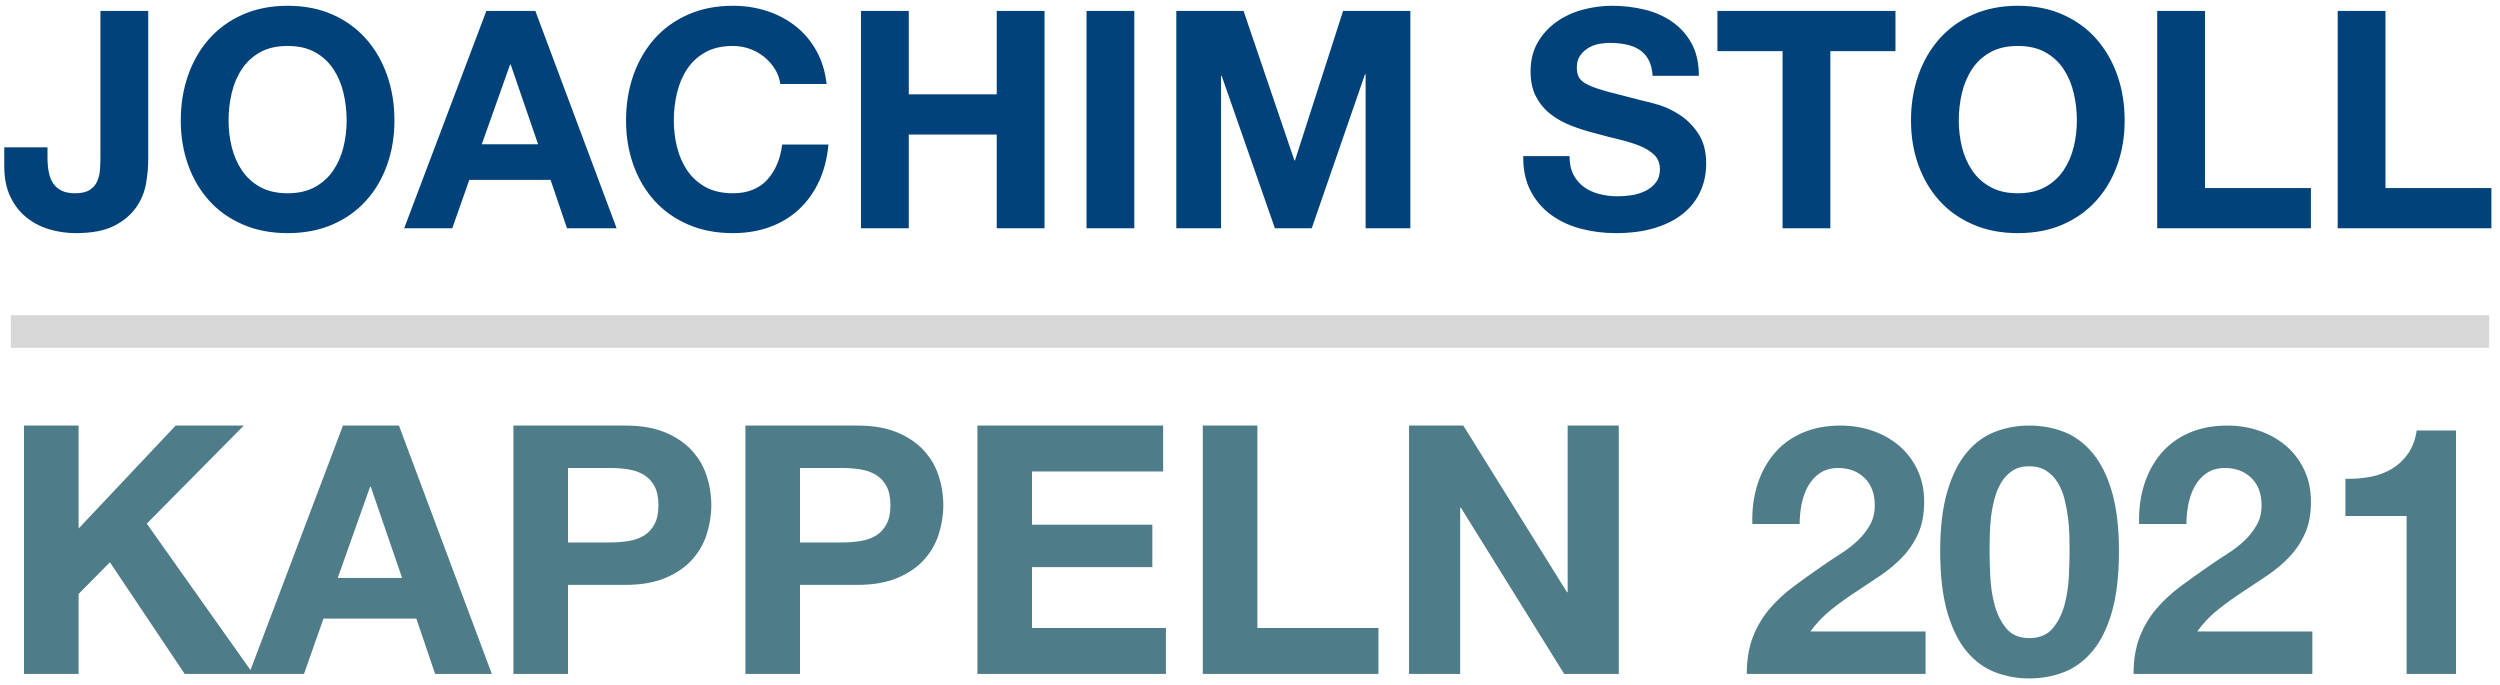
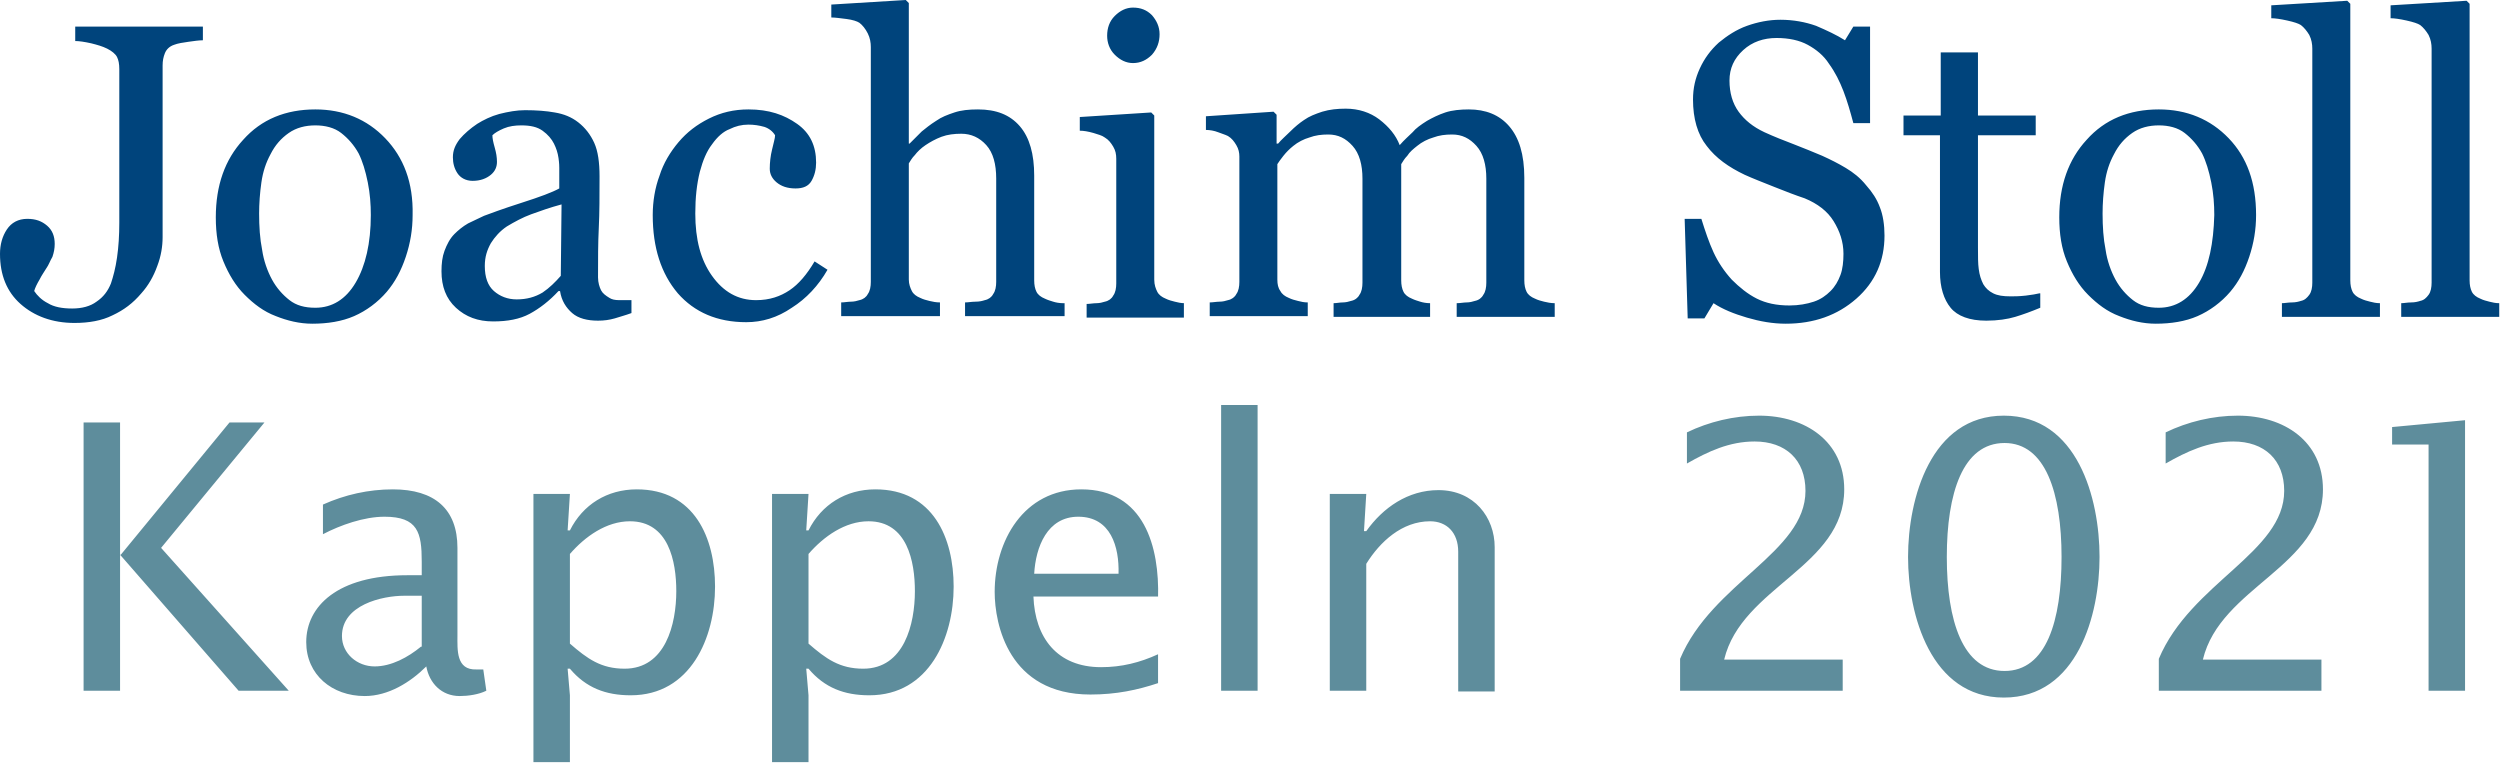
- <svg xmlns="http://www.w3.org/2000/svg" width="230px" height="63px" viewBox="0 0 230 63" version="1.1">
+ <svg xmlns="http://www.w3.org/2000/svg" width="329px" height="101px" viewBox="0 0 329 101" version="1.1">
  <g id="Page-1" stroke="none" stroke-width="1" fill="none" fill-rule="evenodd">
-     <g id="Group-Copy-4" transform="translate(0.392, 0.532)">
-       <path d="M6.84,61.468 L6.84,54.108 L9.72,51.196 L16.6,61.468 L22.904,61.468 L13.112,47.644 L22.04,38.62 L15.768,38.62 L6.84,48.092 L6.84,38.62 L1.816,38.62 L1.816,61.468 L6.84,61.468 Z M27.576,61.468 L29.368,56.38 L37.912,56.38 L39.64,61.468 L44.856,61.468 L36.312,38.62 L31.16,38.62 L22.52,61.468 L27.576,61.468 Z M36.6,52.636 L30.68,52.636 L33.656,44.252 L33.72,44.252 L36.6,52.636 Z M51.864,61.468 L51.864,53.276 L57.144,53.276 C58.573,53.276 59.789,53.068 60.792,52.652 C61.795,52.236 62.611,51.687 63.24,51.004 C63.869,50.321 64.328,49.537 64.616,48.652 C64.904,47.767 65.048,46.865 65.048,45.948 C65.048,45.009 64.904,44.103 64.616,43.228 C64.328,42.353 63.869,41.575 63.24,40.892 C62.611,40.209 61.795,39.66 60.792,39.244 C59.789,38.828 58.573,38.62 57.144,38.62 L46.84,38.62 L46.84,61.468 L51.864,61.468 Z M55.768,49.372 L51.864,49.372 L51.864,42.524 L55.768,42.524 C56.344,42.524 56.899,42.567 57.432,42.652 C57.965,42.737 58.435,42.903 58.84,43.148 C59.245,43.393 59.571,43.74 59.816,44.188 C60.061,44.636 60.184,45.223 60.184,45.948 C60.184,46.673 60.061,47.26 59.816,47.708 C59.571,48.156 59.245,48.503 58.84,48.748 C58.435,48.993 57.965,49.159 57.432,49.244 C56.899,49.329 56.344,49.372 55.768,49.372 Z M73.208,61.468 L73.208,53.276 L78.488,53.276 C79.917,53.276 81.133,53.068 82.136,52.652 C83.139,52.236 83.955,51.687 84.584,51.004 C85.213,50.321 85.672,49.537 85.96,48.652 C86.248,47.767 86.392,46.865 86.392,45.948 C86.392,45.009 86.248,44.103 85.96,43.228 C85.672,42.353 85.213,41.575 84.584,40.892 C83.955,40.209 83.139,39.66 82.136,39.244 C81.133,38.828 79.917,38.62 78.488,38.62 L68.184,38.62 L68.184,61.468 L73.208,61.468 Z M77.112,49.372 L73.208,49.372 L73.208,42.524 L77.112,42.524 C77.688,42.524 78.243,42.567 78.776,42.652 C79.309,42.737 79.779,42.903 80.184,43.148 C80.589,43.393 80.915,43.74 81.16,44.188 C81.405,44.636 81.528,45.223 81.528,45.948 C81.528,46.673 81.405,47.26 81.16,47.708 C80.915,48.156 80.589,48.503 80.184,48.748 C79.779,48.993 79.309,49.159 78.776,49.244 C78.243,49.329 77.688,49.372 77.112,49.372 Z M106.872,61.468 L106.872,57.244 L94.552,57.244 L94.552,51.644 L105.624,51.644 L105.624,47.74 L94.552,47.74 L94.552,42.844 L106.616,42.844 L106.616,38.62 L89.528,38.62 L89.528,61.468 L106.872,61.468 Z M126.424,61.468 L126.424,57.244 L115.288,57.244 L115.288,38.62 L110.264,38.62 L110.264,61.468 L126.424,61.468 Z M133.944,61.468 L133.944,46.172 L134.008,46.172 L143.512,61.468 L148.536,61.468 L148.536,38.62 L143.832,38.62 L143.832,53.948 L143.768,53.948 L134.232,38.62 L129.24,38.62 L129.24,61.468 L133.944,61.468 Z M176.76,61.468 L176.76,57.564 L166.168,57.564 C166.723,56.796 167.363,56.124 168.088,55.548 C168.813,54.972 169.56,54.433 170.328,53.932 C171.096,53.431 171.859,52.924 172.616,52.412 C173.373,51.9 174.051,51.329 174.648,50.7 C175.245,50.071 175.725,49.351 176.088,48.54 C176.451,47.729 176.632,46.759 176.632,45.628 C176.632,44.54 176.424,43.559 176.008,42.684 C175.592,41.809 175.032,41.073 174.328,40.476 C173.624,39.879 172.808,39.42 171.88,39.1 C170.952,38.78 169.976,38.62 168.952,38.62 C167.608,38.62 166.419,38.849 165.384,39.308 C164.349,39.767 163.491,40.407 162.808,41.228 C162.125,42.049 161.613,43.009 161.272,44.108 C160.931,45.207 160.781,46.396 160.824,47.676 L165.176,47.676 C165.176,47.079 165.235,46.476 165.352,45.868 C165.469,45.26 165.667,44.705 165.944,44.204 C166.221,43.703 166.589,43.297 167.048,42.988 C167.507,42.679 168.067,42.524 168.728,42.524 C169.709,42.524 170.515,42.828 171.144,43.436 C171.773,44.044 172.088,44.892 172.088,45.98 C172.088,46.663 171.933,47.271 171.624,47.804 C171.315,48.337 170.931,48.817 170.472,49.244 C170.013,49.671 169.507,50.06 168.952,50.412 C168.397,50.764 167.875,51.111 167.384,51.452 C166.424,52.113 165.512,52.764 164.648,53.404 C163.784,54.044 163.032,54.743 162.392,55.5 C161.752,56.257 161.245,57.116 160.872,58.076 C160.499,59.036 160.312,60.167 160.312,61.468 L176.76,61.468 Z M186.296,61.884 C187.427,61.884 188.488,61.692 189.48,61.308 C190.472,60.924 191.347,60.284 192.104,59.388 C192.861,58.492 193.459,57.292 193.896,55.788 C194.333,54.284 194.552,52.412 194.552,50.172 C194.552,47.996 194.333,46.167 193.896,44.684 C193.459,43.201 192.861,42.012 192.104,41.116 C191.347,40.22 190.472,39.58 189.48,39.196 C188.488,38.812 187.427,38.62 186.296,38.62 C185.187,38.62 184.136,38.812 183.144,39.196 C182.152,39.58 181.283,40.22 180.536,41.116 C179.789,42.012 179.197,43.201 178.76,44.684 C178.323,46.167 178.104,47.996 178.104,50.172 C178.104,52.412 178.323,54.284 178.76,55.788 C179.197,57.292 179.789,58.492 180.536,59.388 C181.283,60.284 182.152,60.924 183.144,61.308 C184.136,61.692 185.187,61.884 186.296,61.884 Z M186.296,58.172 C185.379,58.172 184.675,57.873 184.184,57.276 C183.693,56.679 183.336,55.959 183.112,55.116 C182.888,54.273 182.755,53.399 182.712,52.492 C182.669,51.585 182.648,50.812 182.648,50.172 C182.648,49.788 182.653,49.324 182.664,48.78 C182.675,48.236 182.712,47.676 182.776,47.1 C182.84,46.524 182.947,45.953 183.096,45.388 C183.245,44.823 183.453,44.316 183.72,43.868 C183.987,43.42 184.328,43.057 184.744,42.78 C185.16,42.503 185.677,42.364 186.296,42.364 C186.915,42.364 187.437,42.503 187.864,42.78 C188.291,43.057 188.643,43.42 188.92,43.868 C189.197,44.316 189.405,44.823 189.544,45.388 C189.683,45.953 189.789,46.524 189.864,47.1 C189.939,47.676 189.981,48.236 189.992,48.78 C190.003,49.324 190.008,49.788 190.008,50.172 C190.008,50.812 189.987,51.585 189.944,52.492 C189.901,53.399 189.768,54.273 189.544,55.116 C189.32,55.959 188.957,56.679 188.456,57.276 C187.955,57.873 187.235,58.172 186.296,58.172 Z M212.344,61.468 L212.344,57.564 L201.752,57.564 C202.307,56.796 202.947,56.124 203.672,55.548 C204.397,54.972 205.144,54.433 205.912,53.932 C206.68,53.431 207.443,52.924 208.2,52.412 C208.957,51.9 209.635,51.329 210.232,50.7 C210.829,50.071 211.309,49.351 211.672,48.54 C212.035,47.729 212.216,46.759 212.216,45.628 C212.216,44.54 212.008,43.559 211.592,42.684 C211.176,41.809 210.616,41.073 209.912,40.476 C209.208,39.879 208.392,39.42 207.464,39.1 C206.536,38.78 205.56,38.62 204.536,38.62 C203.192,38.62 202.003,38.849 200.968,39.308 C199.933,39.767 199.075,40.407 198.392,41.228 C197.709,42.049 197.197,43.009 196.856,44.108 C196.515,45.207 196.365,46.396 196.408,47.676 L200.76,47.676 C200.76,47.079 200.819,46.476 200.936,45.868 C201.053,45.26 201.251,44.705 201.528,44.204 C201.805,43.703 202.173,43.297 202.632,42.988 C203.091,42.679 203.651,42.524 204.312,42.524 C205.293,42.524 206.099,42.828 206.728,43.436 C207.357,44.044 207.672,44.892 207.672,45.98 C207.672,46.663 207.517,47.271 207.208,47.804 C206.899,48.337 206.515,48.817 206.056,49.244 C205.597,49.671 205.091,50.06 204.536,50.412 C203.981,50.764 203.459,51.111 202.968,51.452 C202.008,52.113 201.096,52.764 200.232,53.404 C199.368,54.044 198.616,54.743 197.976,55.5 C197.336,56.257 196.829,57.116 196.456,58.076 C196.083,59.036 195.896,60.167 195.896,61.468 L212.344,61.468 Z M225.56,61.468 L225.56,39.068 L221.944,39.068 C221.816,39.921 221.549,40.636 221.144,41.212 C220.739,41.788 220.243,42.252 219.656,42.604 C219.069,42.956 218.408,43.201 217.672,43.34 C216.936,43.479 216.173,43.537 215.384,43.516 L215.384,46.94 L221.016,46.94 L221.016,61.468 L225.56,61.468 Z" id="KAPPELN2021" fill="#4E7D89" fill-rule="nonzero" />
-       <path d="M6.58,20.916 C8.073,20.916 9.259,20.687 10.136,20.23 C11.013,19.773 11.685,19.203 12.152,18.522 C12.619,17.841 12.917,17.108 13.048,16.324 C13.179,15.54 13.244,14.821 13.244,14.168 L13.244,0.476 L8.848,0.476 L8.848,13.972 C8.848,14.327 8.834,14.695 8.806,15.078 C8.778,15.461 8.694,15.815 8.554,16.142 C8.414,16.469 8.185,16.735 7.868,16.94 C7.551,17.145 7.103,17.248 6.524,17.248 C6.001,17.248 5.577,17.164 5.25,16.996 C4.923,16.828 4.667,16.599 4.48,16.31 C4.293,16.021 4.163,15.671 4.088,15.26 C4.013,14.849 3.976,14.401 3.976,13.916 L3.976,13.02 L0,13.02 L0,14.756 C0,15.857 0.187,16.795 0.56,17.57 C0.933,18.345 1.428,18.979 2.044,19.474 C2.66,19.969 3.36,20.333 4.144,20.566 C4.928,20.799 5.74,20.916 6.58,20.916 Z M26.068,20.916 C27.617,20.916 28.999,20.65 30.212,20.118 C31.425,19.586 32.452,18.853 33.292,17.92 C34.132,16.987 34.776,15.89 35.224,14.63 C35.672,13.37 35.896,12.012 35.896,10.556 C35.896,9.063 35.672,7.677 35.224,6.398 C34.776,5.119 34.132,4.004 33.292,3.052 C32.452,2.1 31.425,1.353 30.212,0.812 C28.999,0.271 27.617,0 26.068,0 C24.537,0 23.161,0.271 21.938,0.812 C20.715,1.353 19.684,2.1 18.844,3.052 C18.004,4.004 17.36,5.119 16.912,6.398 C16.464,7.677 16.24,9.063 16.24,10.556 C16.24,12.012 16.464,13.37 16.912,14.63 C17.36,15.89 18.004,16.987 18.844,17.92 C19.684,18.853 20.715,19.586 21.938,20.118 C23.161,20.65 24.537,20.916 26.068,20.916 Z M26.068,17.248 C25.079,17.248 24.239,17.057 23.548,16.674 C22.857,16.291 22.297,15.783 21.868,15.148 C21.439,14.513 21.126,13.799 20.93,13.006 C20.734,12.213 20.636,11.396 20.636,10.556 C20.636,9.679 20.734,8.829 20.93,8.008 C21.126,7.187 21.439,6.454 21.868,5.81 C22.297,5.166 22.857,4.653 23.548,4.27 C24.239,3.887 25.079,3.696 26.068,3.696 C27.057,3.696 27.897,3.887 28.588,4.27 C29.279,4.653 29.839,5.166 30.268,5.81 C30.697,6.454 31.01,7.187 31.206,8.008 C31.402,8.829 31.5,9.679 31.5,10.556 C31.5,11.396 31.402,12.213 31.206,13.006 C31.01,13.799 30.697,14.513 30.268,15.148 C29.839,15.783 29.279,16.291 28.588,16.674 C27.897,17.057 27.057,17.248 26.068,17.248 Z M41.216,20.468 L42.784,16.016 L50.26,16.016 L51.772,20.468 L56.336,20.468 L48.86,0.476 L44.352,0.476 L36.792,20.468 L41.216,20.468 Z M49.112,12.74 L43.932,12.74 L46.536,5.404 L46.592,5.404 L49.112,12.74 Z M67.032,20.916 C68.264,20.916 69.393,20.729 70.42,20.356 C71.447,19.983 72.343,19.441 73.108,18.732 C73.873,18.023 74.489,17.164 74.956,16.156 C75.423,15.148 75.712,14.019 75.824,12.768 L71.568,12.768 C71.4,14.112 70.938,15.195 70.182,16.016 C69.426,16.837 68.376,17.248 67.032,17.248 C66.043,17.248 65.203,17.057 64.512,16.674 C63.821,16.291 63.261,15.783 62.832,15.148 C62.403,14.513 62.09,13.799 61.894,13.006 C61.698,12.213 61.6,11.396 61.6,10.556 C61.6,9.679 61.698,8.829 61.894,8.008 C62.09,7.187 62.403,6.454 62.832,5.81 C63.261,5.166 63.821,4.653 64.512,4.27 C65.203,3.887 66.043,3.696 67.032,3.696 C67.573,3.696 68.091,3.785 68.586,3.962 C69.081,4.139 69.524,4.387 69.916,4.704 C70.308,5.021 70.635,5.39 70.896,5.81 C71.157,6.23 71.325,6.692 71.4,7.196 L75.656,7.196 C75.525,6.039 75.208,5.012 74.704,4.116 C74.2,3.22 73.561,2.469 72.786,1.862 C72.011,1.255 71.134,0.793 70.154,0.476 C69.174,0.159 68.133,0 67.032,0 C65.501,0 64.125,0.271 62.902,0.812 C61.679,1.353 60.648,2.1 59.808,3.052 C58.968,4.004 58.324,5.119 57.876,6.398 C57.428,7.677 57.204,9.063 57.204,10.556 C57.204,12.012 57.428,13.37 57.876,14.63 C58.324,15.89 58.968,16.987 59.808,17.92 C60.648,18.853 61.679,19.586 62.902,20.118 C64.125,20.65 65.501,20.916 67.032,20.916 Z M83.216,20.468 L83.216,11.844 L91.308,11.844 L91.308,20.468 L95.704,20.468 L95.704,0.476 L91.308,0.476 L91.308,8.148 L83.216,8.148 L83.216,0.476 L78.82,0.476 L78.82,20.468 L83.216,20.468 Z M103.964,20.468 L103.964,0.476 L99.568,0.476 L99.568,20.468 L103.964,20.468 Z M111.944,20.468 L111.944,6.44 L112,6.44 L116.9,20.468 L120.288,20.468 L125.188,6.3 L125.244,6.3 L125.244,20.468 L129.36,20.468 L129.36,0.476 L123.172,0.476 L118.748,14.224 L118.692,14.224 L114.016,0.476 L107.828,0.476 L107.828,20.468 L111.944,20.468 Z M148.26,20.916 C149.623,20.916 150.822,20.757 151.858,20.44 C152.894,20.123 153.762,19.679 154.462,19.11 C155.162,18.541 155.689,17.864 156.044,17.08 C156.399,16.296 156.576,15.447 156.576,14.532 C156.576,13.412 156.338,12.493 155.862,11.774 C155.386,11.055 154.821,10.481 154.168,10.052 C153.515,9.623 152.857,9.31 152.194,9.114 C151.531,8.918 151.013,8.783 150.64,8.708 C149.389,8.391 148.377,8.129 147.602,7.924 C146.827,7.719 146.221,7.513 145.782,7.308 C145.343,7.103 145.049,6.879 144.9,6.636 C144.751,6.393 144.676,6.076 144.676,5.684 C144.676,5.255 144.769,4.9 144.956,4.62 C145.143,4.34 145.381,4.107 145.67,3.92 C145.959,3.733 146.281,3.603 146.636,3.528 C146.991,3.453 147.345,3.416 147.7,3.416 C148.241,3.416 148.741,3.463 149.198,3.556 C149.655,3.649 150.061,3.808 150.416,4.032 C150.771,4.256 151.055,4.564 151.27,4.956 C151.485,5.348 151.611,5.843 151.648,6.44 L155.904,6.44 C155.904,5.283 155.685,4.298 155.246,3.486 C154.807,2.674 154.215,2.007 153.468,1.484 C152.721,0.961 151.867,0.583 150.906,0.35 C149.945,0.117 148.941,0 147.896,0 C147,0 146.104,0.121 145.208,0.364 C144.312,0.607 143.509,0.98 142.8,1.484 C142.091,1.988 141.517,2.618 141.078,3.374 C140.639,4.13 140.42,5.021 140.42,6.048 C140.42,6.963 140.593,7.742 140.938,8.386 C141.283,9.03 141.736,9.567 142.296,9.996 C142.856,10.425 143.491,10.775 144.2,11.046 C144.909,11.317 145.637,11.545 146.384,11.732 C147.112,11.937 147.831,12.124 148.54,12.292 C149.249,12.46 149.884,12.656 150.444,12.88 C151.004,13.104 151.457,13.384 151.802,13.72 C152.147,14.056 152.32,14.495 152.32,15.036 C152.32,15.54 152.189,15.955 151.928,16.282 C151.667,16.609 151.34,16.865 150.948,17.052 C150.556,17.239 150.136,17.365 149.688,17.43 C149.24,17.495 148.82,17.528 148.428,17.528 C147.849,17.528 147.289,17.458 146.748,17.318 C146.207,17.178 145.735,16.963 145.334,16.674 C144.933,16.385 144.611,16.007 144.368,15.54 C144.125,15.073 144.004,14.504 144.004,13.832 L139.748,13.832 C139.729,15.064 139.953,16.128 140.42,17.024 C140.887,17.92 141.517,18.657 142.31,19.236 C143.103,19.815 144.018,20.239 145.054,20.51 C146.09,20.781 147.159,20.916 148.26,20.916 Z M168,20.468 L168,4.172 L173.992,4.172 L173.992,0.476 L157.612,0.476 L157.612,4.172 L163.604,4.172 L163.604,20.468 L168,20.468 Z M185.248,20.916 C186.797,20.916 188.179,20.65 189.392,20.118 C190.605,19.586 191.632,18.853 192.472,17.92 C193.312,16.987 193.956,15.89 194.404,14.63 C194.852,13.37 195.076,12.012 195.076,10.556 C195.076,9.063 194.852,7.677 194.404,6.398 C193.956,5.119 193.312,4.004 192.472,3.052 C191.632,2.1 190.605,1.353 189.392,0.812 C188.179,0.271 186.797,0 185.248,0 C183.717,0 182.341,0.271 181.118,0.812 C179.895,1.353 178.864,2.1 178.024,3.052 C177.184,4.004 176.54,5.119 176.092,6.398 C175.644,7.677 175.42,9.063 175.42,10.556 C175.42,12.012 175.644,13.37 176.092,14.63 C176.54,15.89 177.184,16.987 178.024,17.92 C178.864,18.853 179.895,19.586 181.118,20.118 C182.341,20.65 183.717,20.916 185.248,20.916 Z M185.248,17.248 C184.259,17.248 183.419,17.057 182.728,16.674 C182.037,16.291 181.477,15.783 181.048,15.148 C180.619,14.513 180.306,13.799 180.11,13.006 C179.914,12.213 179.816,11.396 179.816,10.556 C179.816,9.679 179.914,8.829 180.11,8.008 C180.306,7.187 180.619,6.454 181.048,5.81 C181.477,5.166 182.037,4.653 182.728,4.27 C183.419,3.887 184.259,3.696 185.248,3.696 C186.237,3.696 187.077,3.887 187.768,4.27 C188.459,4.653 189.019,5.166 189.448,5.81 C189.877,6.454 190.19,7.187 190.386,8.008 C190.582,8.829 190.68,9.679 190.68,10.556 C190.68,11.396 190.582,12.213 190.386,13.006 C190.19,13.799 189.877,14.513 189.448,15.148 C189.019,15.783 188.459,16.291 187.768,16.674 C187.077,17.057 186.237,17.248 185.248,17.248 Z M212.212,20.468 L212.212,16.772 L202.468,16.772 L202.468,0.476 L198.072,0.476 L198.072,20.468 L212.212,20.468 Z M228.816,20.468 L228.816,16.772 L219.072,16.772 L219.072,0.476 L214.676,0.476 L214.676,20.468 L228.816,20.468 Z" id="JOACHIMSTOLL" fill="#004279" fill-rule="nonzero" />
-       <line x1="2.108" y1="29.968" x2="227.108" y2="29.968" id="Line" stroke-opacity="0.349" stroke="#8C8C8C" stroke-width="3" stroke-linecap="square" />
+     <g id="logo" transform="translate(-0, 0)" fill-rule="nonzero">
+       <path d="M319.6,90.9 L324.4,90.9 L324.4,55.3 L314.8,56.2 L314.8,58.5 L319.6,58.5 L319.6,90.9 Z M284.1,90.9 L305.5,90.9 L305.5,86.8 L289.9,86.8 C292.2,77.2 305.7,74.6 305.7,64.4 C305.7,58.1 300.6,54.7 294.5,54.7 C291.2,54.7 287.9,55.5 285,56.9 L285,61 C287.8,59.4 290.6,58.1 293.9,58.1 C298,58.1 300.6,60.5 300.6,64.6 C300.6,72.7 288.3,76.7 284.1,86.7 L284.1,90.9 L284.1,90.9 Z M256.2,73.3 C256.2,64.9 258.3,58.3 263.8,58.3 C269.2,58.3 271.3,64.9 271.3,73.3 C271.3,81.7 269.3,88.3 263.8,88.3 C258.3,88.3 256.2,81.7 256.2,73.3 M251.1,73.3 C251.1,80.9 254.1,91.8 263.7,91.8 C273.4,91.8 276.3,80.9 276.3,73.3 C276.3,65.6 273.4,54.7 263.7,54.7 C254.1,54.7 251.1,65.6 251.1,73.3 M221.1,90.9 L242.5,90.9 L242.5,86.8 L226.9,86.8 C229.2,77.2 242.7,74.6 242.7,64.4 C242.7,58.1 237.6,54.7 231.5,54.7 C228.2,54.7 224.9,55.5 222,56.9 L222,61 C224.8,59.4 227.6,58.1 230.9,58.1 C235,58.1 237.6,60.5 237.6,64.6 C237.6,72.7 225.3,76.7 221.1,86.7 L221.1,90.9 L221.1,90.9 Z M179.8,65 L175,65 L175,90.9 L179.8,90.9 L179.8,74.2 C181.6,71.3 184.5,68.6 188.2,68.6 C190.4,68.6 191.9,70.1 191.9,72.6 L191.9,91 L196.7,91 L196.7,72 C196.7,68.1 194,64.5 189.3,64.5 C185.3,64.5 182,66.8 179.8,69.9 L179.5,69.9 L179.8,65 Z M160.7,90.9 L165.5,90.9 L165.5,53.3 L160.7,53.3 L160.7,90.9 Z M136.1,75.5 C136.3,72 137.8,68 141.9,68 C146.2,68 147.3,72 147.2,75.5 L136.1,75.5 Z M152.4,78.7 C152.6,72 150.6,64.4 142.3,64.4 C134.7,64.4 130.9,71.2 130.9,77.9 C130.9,82.1 132.7,91.4 143.5,91.4 C146.9,91.4 149.7,90.8 152.4,89.9 L152.4,86.1 C150,87.2 147.6,87.8 144.9,87.8 C139.1,87.8 136.2,83.9 136,78.5 L152.4,78.5 L152.4,78.7 Z M106.4,65 L101.6,65 L101.6,100.3 L106.4,100.3 L106.4,91.5 L106.1,88 L106.4,88 C108.5,90.5 111.1,91.5 114.4,91.5 C122.3,91.5 125.5,83.9 125.5,77.2 C125.5,70.8 122.8,64.4 115.2,64.4 C111.3,64.4 108.1,66.4 106.4,69.8 L106.1,69.8 L106.4,65 Z M106.4,72.9 C108.4,70.6 111.2,68.6 114.3,68.6 C119.4,68.6 120.4,73.9 120.4,77.8 C120.4,82.1 119,88 113.6,88 C110.5,88 108.7,86.7 106.4,84.7 L106.4,72.9 Z M75,65 L70.2,65 L70.2,100.3 L75,100.3 L75,91.5 L74.7,88 L75,88 C77.1,90.5 79.7,91.5 83,91.5 C90.9,91.5 94.1,83.9 94.1,77.2 C94.1,70.8 91.4,64.4 83.8,64.4 C79.9,64.4 76.7,66.4 75,69.8 L74.7,69.8 L75,65 Z M75,72.9 C77,70.6 79.8,68.6 82.9,68.6 C88,68.6 89,73.9 89,77.8 C89,82.1 87.6,88 82.2,88 C79.1,88 77.3,86.7 75,84.7 L75,72.9 Z M63.6,88.1 L62.7,88.1 C60,88.2 60.2,85.5 60.2,83.6 L60.2,72.1 C60.2,67 57.2,64.4 51.7,64.4 C48.5,64.4 45.4,65.1 42.5,66.4 L42.5,70.3 C44.8,69.1 47.9,68 50.6,68 C55,68 55.5,70.1 55.5,73.9 L55.5,75.7 L53.6,75.7 C44.4,75.7 40.3,79.8 40.3,84.5 C40.3,88.8 43.7,91.6 48,91.6 C51.1,91.6 54,89.8 56.1,87.7 C56.5,89.9 58.1,91.6 60.5,91.6 C61.6,91.6 63,91.4 64,90.9 L63.6,88.1 Z M55.4,85.1 C53.7,86.5 51.5,87.7 49.3,87.7 C47,87.7 45,86 45,83.7 C45,79.6 50.3,78.4 53.2,78.4 L55.5,78.4 L55.5,85.1 L55.4,85.1 Z M11,90.9 L15.8,90.9 L15.8,73 L31.4,90.9 L38,90.9 L21.2,72.1 L34.8,55.6 L30.2,55.6 L15.9,73 L15.8,73 L15.8,55.6 L11,55.6 L11,90.9 L11,90.9 Z" id="Shape" fill="#5E8D9C" />
+       <path d="M328.9,39.9 C328.4,39.9 328,39.8 327.6,39.7 C327.2,39.6 326.8,39.5 326.4,39.3 C325.9,39.1 325.5,38.8 325.3,38.4 C325.1,38 325,37.5 325,36.9 L325,0.5 L324.6,0.1 L314.6,0.7 L314.6,2.4 C315.1,2.4 315.8,2.5 316.7,2.7 C317.6,2.9 318.2,3.1 318.5,3.3 C318.9,3.6 319.3,4.1 319.6,4.6 C319.9,5.2 320,5.8 320,6.4 L320,37.2 C320,37.8 319.9,38.4 319.6,38.8 C319.3,39.2 319,39.5 318.5,39.6 C318.2,39.7 317.8,39.8 317.3,39.8 C316.8,39.8 316.4,39.9 316,39.9 L316,41.7 L328.9,41.7 L328.9,39.9 Z M313.2,39.9 C312.7,39.9 312.3,39.8 311.9,39.7 C311.5,39.6 311.1,39.5 310.7,39.3 C310.2,39.1 309.8,38.8 309.6,38.4 C309.4,38 309.3,37.5 309.3,36.9 L309.3,0.5 L308.9,0.1 L298.9,0.7 L298.9,2.4 C299.4,2.4 300.1,2.5 301,2.7 C301.9,2.9 302.5,3.1 302.8,3.3 C303.2,3.6 303.6,4.1 303.9,4.6 C304.2,5.2 304.3,5.8 304.3,6.4 L304.3,37.2 C304.3,37.8 304.2,38.4 303.9,38.8 C303.6,39.2 303.3,39.5 302.8,39.6 C302.5,39.7 302.1,39.8 301.6,39.8 C301.1,39.8 300.7,39.9 300.3,39.9 L300.3,41.7 L313.2,41.7 L313.2,39.9 Z M289.4,37.2 C288.1,39.4 286.3,40.5 284.1,40.5 C282.7,40.5 281.6,40.2 280.7,39.5 C279.8,38.8 279,37.9 278.4,36.8 C277.8,35.7 277.3,34.3 277.1,32.9 C276.8,31.4 276.7,29.8 276.7,28.1 C276.7,26.8 276.8,25.4 277,24 C277.2,22.6 277.6,21.4 278.2,20.3 C278.8,19.1 279.6,18.2 280.6,17.5 C281.6,16.8 282.8,16.5 284.1,16.5 C285.4,16.5 286.6,16.8 287.5,17.5 C288.4,18.2 289.2,19.1 289.8,20.2 C290.3,21.2 290.7,22.5 291,24 C291.3,25.5 291.4,26.9 291.4,28.3 C291.3,32 290.7,35 289.4,37.2 M293.3,18.2 C290.9,15.7 287.8,14.4 284.1,14.4 C280.2,14.4 277,15.7 274.6,18.4 C272.2,21 271,24.4 271,28.6 C271,30.8 271.3,32.7 272,34.4 C272.7,36.1 273.6,37.6 274.8,38.8 C276,40 277.3,41 278.9,41.6 C280.4,42.2 282,42.6 283.7,42.6 C285.7,42.6 287.6,42.3 289.2,41.6 C290.8,40.9 292.3,39.8 293.5,38.4 C294.6,37.1 295.4,35.6 296,33.8 C296.6,32 296.9,30.2 296.9,28.3 C296.9,24 295.7,20.7 293.3,18.2 M268.4,38.6 C268,38.7 267.4,38.8 266.6,38.9 C265.7,39 265.1,39 264.6,39 C263.6,39 262.9,38.9 262.3,38.6 C261.7,38.3 261.3,37.9 261,37.4 C260.7,36.8 260.5,36.2 260.4,35.4 C260.3,34.7 260.3,33.7 260.3,32.6 L260.3,17.8 L267.9,17.8 L267.9,15.2 L260.3,15.2 L260.3,6.9 L255.4,6.9 L255.4,15.2 L250.5,15.2 L250.5,17.8 L255.3,17.8 L255.3,35.8 C255.3,37.8 255.8,39.4 256.7,40.5 C257.6,41.6 259.2,42.2 261.4,42.2 C262.9,42.2 264.2,42 265.2,41.7 C266.2,41.4 267.3,41 268.5,40.5 L268.5,38.6 L268.4,38.6 Z M242.9,22.1 C241.9,21.5 240.9,21 239.8,20.5 C238.6,20 237.4,19.5 236.1,19 C234.8,18.5 233.5,18 232.2,17.4 C230.7,16.7 229.6,15.8 228.8,14.7 C228,13.6 227.6,12.2 227.6,10.6 C227.6,9 228.2,7.7 229.4,6.6 C230.6,5.5 232.1,5 233.8,5 C235.4,5 236.8,5.3 237.9,5.9 C239,6.5 240,7.3 240.7,8.4 C241.5,9.5 242.1,10.7 242.6,12 C243.1,13.3 243.5,14.7 243.9,16.2 L246.1,16.2 L246.1,3.5 L243.9,3.5 L242.8,5.3 C241.7,4.6 240.4,4 239,3.4 C237.6,2.9 236,2.6 234.3,2.6 C232.8,2.6 231.3,2.9 229.9,3.4 C228.5,3.9 227.3,4.7 226.2,5.6 C225.1,6.6 224.3,7.7 223.7,9 C223.1,10.3 222.8,11.6 222.8,13.1 C222.8,15.6 223.4,17.7 224.6,19.2 C225.8,20.8 227.5,22 229.6,23 C230.7,23.5 232,24 233.5,24.6 C235,25.2 236.3,25.7 237.5,26.1 C239.2,26.8 240.5,27.8 241.3,29.1 C242.1,30.4 242.6,31.8 242.6,33.4 C242.6,34.4 242.5,35.4 242.2,36.2 C241.9,37 241.5,37.7 240.9,38.3 C240.3,38.9 239.6,39.4 238.7,39.7 C237.8,40 236.7,40.2 235.5,40.2 C233.8,40.2 232.4,39.9 231.2,39.3 C230,38.7 228.9,37.8 227.9,36.8 C226.9,35.7 226.1,34.5 225.5,33.2 C224.9,31.9 224.4,30.4 223.9,28.8 L221.7,28.8 L222.1,41.9 L224.3,41.9 L225.5,39.9 C226.7,40.7 228.2,41.3 229.9,41.8 C231.6,42.3 233.3,42.6 235,42.6 C238.7,42.6 241.8,41.5 244.3,39.3 C246.8,37.1 248,34.3 248,31 C248,29.6 247.8,28.3 247.4,27.3 C247,26.2 246.4,25.3 245.6,24.4 C244.8,23.4 243.9,22.7 242.9,22.1 M204.6,39.9 C204.1,39.9 203.6,39.8 203.2,39.7 C202.8,39.6 202.4,39.5 202,39.3 C201.5,39.1 201.1,38.8 200.9,38.4 C200.7,38 200.6,37.5 200.6,36.9 L200.6,23.4 C200.6,20.3 199.9,18.1 198.6,16.6 C197.3,15.1 195.5,14.4 193.3,14.4 C192.2,14.4 191.1,14.5 190.2,14.8 C189.3,15.1 188.5,15.5 187.8,15.9 C187,16.4 186.3,16.9 185.9,17.4 C185.4,17.9 184.8,18.4 184.2,19.1 C183.7,17.8 182.8,16.7 181.5,15.7 C180.3,14.8 178.8,14.3 177.1,14.3 C176,14.3 175,14.4 174,14.7 C173.1,15 172.3,15.3 171.6,15.8 C171,16.2 170.4,16.7 169.8,17.3 C169.2,17.9 168.6,18.4 168.2,18.9 L168,18.9 L168,15.1 L167.6,14.7 L158.7,15.3 L158.7,17.1 C159.2,17.1 159.8,17.2 160.3,17.4 C160.8,17.6 161.2,17.7 161.6,17.9 C162.1,18.2 162.4,18.6 162.7,19.1 C163,19.6 163.1,20.1 163.1,20.6 L163.1,37.1 C163.1,37.7 163,38.3 162.7,38.7 C162.5,39.1 162.1,39.4 161.6,39.5 C161.3,39.6 160.9,39.7 160.5,39.7 C160.1,39.7 159.6,39.8 159.2,39.8 L159.2,41.6 L172.1,41.6 L172.1,39.8 C171.6,39.8 171.2,39.7 170.8,39.6 C170.4,39.5 170,39.4 169.6,39.2 C169.1,39 168.7,38.7 168.5,38.3 C168.2,37.9 168.1,37.4 168.1,36.8 L168.1,21.6 C168.3,21.3 168.5,21 168.9,20.5 C169.3,20 169.7,19.6 170.2,19.2 C170.8,18.7 171.6,18.3 172.3,18.1 C173.1,17.8 173.9,17.7 174.8,17.7 C176.1,17.7 177.1,18.2 178,19.2 C178.9,20.2 179.3,21.7 179.3,23.5 L179.3,37.2 C179.3,37.8 179.2,38.4 178.9,38.8 C178.7,39.2 178.3,39.5 177.8,39.6 C177.5,39.7 177.1,39.8 176.7,39.8 C176.3,39.8 175.9,39.9 175.5,39.9 L175.5,41.7 L188.2,41.7 L188.2,39.9 C187.7,39.9 187.2,39.8 186.9,39.7 C186.6,39.6 186.2,39.5 185.8,39.3 C185.3,39.1 184.9,38.8 184.7,38.4 C184.5,38 184.4,37.5 184.4,36.9 L184.4,21.6 C184.6,21.3 184.8,20.9 185.2,20.5 C185.5,20 186,19.6 186.5,19.2 C187.1,18.7 187.9,18.3 188.6,18.1 C189.4,17.8 190.2,17.7 191.1,17.7 C192.4,17.7 193.4,18.2 194.3,19.2 C195.2,20.2 195.6,21.7 195.6,23.5 L195.6,37.2 C195.6,37.8 195.5,38.4 195.2,38.8 C195,39.2 194.6,39.5 194.1,39.6 C193.8,39.7 193.4,39.8 193,39.8 C192.6,39.8 192.2,39.9 191.7,39.9 L191.7,41.7 L204.6,41.7 L204.6,39.9 L204.6,39.9 Z M151.6,2 C150.9,1.3 150.1,1 149.1,1 C148.2,1 147.4,1.4 146.7,2.1 C146,2.8 145.7,3.7 145.7,4.7 C145.7,5.6 146,6.5 146.7,7.2 C147.4,7.9 148.2,8.3 149.1,8.3 C150.1,8.3 150.9,7.9 151.6,7.2 C152.3,6.4 152.6,5.5 152.6,4.5 C152.6,3.5 152.2,2.7 151.6,2 M155.9,39.9 C155.4,39.9 155,39.8 154.6,39.7 C154.2,39.6 153.8,39.5 153.4,39.3 C152.9,39.1 152.5,38.8 152.3,38.4 C152.1,38 151.9,37.5 151.9,36.8 L151.9,15.2 L151.5,14.8 L142.1,15.4 L142.1,17.2 C142.6,17.2 143.2,17.3 143.9,17.5 C144.5,17.7 145,17.8 145.4,18.1 C145.9,18.4 146.2,18.8 146.5,19.3 C146.8,19.8 146.9,20.3 146.9,20.9 L146.9,37.3 C146.9,37.9 146.8,38.5 146.5,38.9 C146.3,39.3 145.9,39.6 145.4,39.7 C145.1,39.8 144.7,39.9 144.3,39.9 C143.9,39.9 143.4,40 143,40 L143,41.8 L155.8,41.8 L155.8,39.9 L155.9,39.9 Z M139.9,39.9 C139.4,39.9 138.9,39.8 138.6,39.7 C138.3,39.6 137.9,39.5 137.5,39.3 C137,39.1 136.6,38.8 136.4,38.4 C136.2,38 136.1,37.5 136.1,36.9 L136.1,23.1 C136.1,20.3 135.5,18.1 134.2,16.6 C132.9,15.1 131.1,14.4 128.7,14.4 C127.5,14.4 126.5,14.5 125.6,14.8 C124.7,15.1 123.9,15.4 123.2,15.9 C122.4,16.4 121.8,16.9 121.3,17.3 C120.8,17.8 120.3,18.3 119.7,18.9 L119.6,18.9 L119.6,0.4 L119.2,0 L109.4,0.6 L109.4,2.3 C109.9,2.3 110.6,2.4 111.4,2.5 C112.2,2.6 112.8,2.8 113.1,3 C113.5,3.3 113.9,3.8 114.2,4.4 C114.5,5 114.6,5.6 114.6,6.2 L114.6,37.1 C114.6,37.7 114.5,38.3 114.2,38.7 C114,39.1 113.6,39.4 113.1,39.5 C112.8,39.6 112.4,39.7 112,39.7 C111.6,39.7 111.1,39.8 110.7,39.8 L110.7,41.6 L123.7,41.6 L123.7,39.8 C123.2,39.8 122.7,39.7 122.3,39.6 C121.9,39.5 121.5,39.4 121.1,39.2 C120.6,39 120.2,38.7 120,38.3 C119.8,37.9 119.6,37.4 119.6,36.8 L119.6,21.5 C119.8,21.2 120,20.8 120.4,20.4 C120.7,20 121.2,19.5 121.8,19.1 C122.4,18.7 123.1,18.3 123.9,18 C124.7,17.7 125.6,17.6 126.5,17.6 C127.8,17.6 128.9,18.1 129.8,19.1 C130.7,20.1 131.1,21.6 131.1,23.5 L131.1,37.1 C131.1,37.7 131,38.3 130.7,38.7 C130.5,39.1 130.1,39.4 129.6,39.5 C129.3,39.6 128.9,39.7 128.4,39.7 C127.9,39.7 127.4,39.8 127,39.8 L127,41.6 L140.1,41.6 L140.1,39.9 L139.9,39.9 Z M104.2,40.5 C106.1,39.3 107.7,37.6 108.9,35.5 L107.2,34.4 C106.2,36.1 105.1,37.4 103.9,38.2 C102.7,39 101.3,39.5 99.5,39.5 C97.1,39.5 95.2,38.4 93.7,36.3 C92.2,34.2 91.5,31.5 91.5,28.1 C91.5,26 91.7,24.2 92.1,22.6 C92.5,21.1 93,19.9 93.7,19 C94.4,18 95.2,17.3 96,17 C96.8,16.6 97.6,16.4 98.5,16.4 C99.2,16.4 99.9,16.5 100.6,16.7 C101.2,16.9 101.7,17.3 102,17.8 C102,18.2 101.8,18.8 101.6,19.7 C101.4,20.5 101.3,21.4 101.3,22.2 C101.3,22.9 101.6,23.5 102.2,24 C102.8,24.5 103.6,24.8 104.7,24.8 C105.7,24.8 106.4,24.5 106.8,23.8 C107.2,23.1 107.4,22.3 107.4,21.4 C107.4,19.2 106.6,17.5 104.9,16.3 C103.2,15.1 101.2,14.4 98.5,14.4 C96.6,14.4 94.9,14.8 93.3,15.6 C91.7,16.4 90.4,17.4 89.3,18.7 C88.2,20 87.3,21.5 86.8,23.1 C86.2,24.7 85.9,26.5 85.9,28.3 C85.9,32.6 87,36 89.2,38.6 C91.4,41.1 94.4,42.4 98.2,42.4 C100.3,42.4 102.3,41.8 104.2,40.5 M73.8,36.3 C73.1,37.1 72.3,37.9 71.4,38.5 C70.4,39.1 69.3,39.4 68,39.4 C66.8,39.4 65.8,39 65,38.3 C64.2,37.6 63.8,36.5 63.8,35 C63.8,33.8 64.1,32.9 64.6,32 C65.1,31.2 65.8,30.4 66.7,29.8 C67.7,29.2 68.8,28.6 69.9,28.2 C71,27.8 72.4,27.3 73.9,26.9 L73.8,36.3 Z M83.3,39.5 C82.7,39.5 82.1,39.5 81.5,39.5 C80.9,39.5 80.5,39.4 80.2,39.2 C79.7,38.9 79.3,38.6 79.1,38.2 C78.9,37.8 78.7,37.2 78.7,36.5 C78.7,34.1 78.7,32 78.8,30 C78.9,28 78.9,25.7 78.9,23.2 C78.9,21.4 78.7,19.9 78.2,18.8 C77.7,17.7 77,16.8 76.1,16.1 C75.2,15.4 74.2,15 73,14.8 C71.9,14.6 70.6,14.5 69.1,14.5 C68,14.5 66.9,14.7 65.7,15 C64.6,15.3 63.6,15.8 62.8,16.3 C61.9,16.9 61.1,17.6 60.5,18.3 C59.9,19.1 59.6,19.8 59.6,20.7 C59.6,21.5 59.8,22.2 60.2,22.8 C60.6,23.4 61.3,23.8 62.2,23.8 C63.2,23.8 64,23.5 64.6,23 C65.2,22.5 65.4,21.9 65.4,21.3 C65.4,20.7 65.3,20.1 65.1,19.4 C64.9,18.7 64.8,18.2 64.8,17.8 C65.1,17.5 65.6,17.2 66.3,16.9 C67,16.6 67.8,16.5 68.6,16.5 C69.8,16.5 70.7,16.7 71.4,17.2 C72.1,17.7 72.6,18.3 72.9,18.9 C73.2,19.5 73.4,20.1 73.5,20.8 C73.6,21.5 73.6,21.9 73.6,22.1 L73.6,24.8 C72.7,25.3 71.1,25.9 68.6,26.7 C66.1,27.5 64.5,28.1 63.7,28.4 C63.1,28.7 62.4,29 61.6,29.4 C60.9,29.8 60.3,30.3 59.8,30.8 C59.2,31.4 58.8,32.2 58.5,33 C58.2,33.8 58.1,34.7 58.1,35.7 C58.1,37.7 58.7,39.3 60,40.5 C61.3,41.7 62.9,42.3 64.9,42.3 C66.8,42.3 68.4,42 69.7,41.3 C71,40.6 72.3,39.6 73.5,38.3 L73.7,38.3 C73.9,39.6 74.5,40.5 75.3,41.2 C76.1,41.9 77.3,42.2 78.7,42.2 C79.5,42.2 80.2,42.1 80.9,41.9 C81.5,41.7 82.3,41.5 83.1,41.2 L83.1,39.5 L83.3,39.5 Z M46.8,37.2 C45.5,39.4 43.7,40.5 41.5,40.5 C40.1,40.5 39,40.2 38.1,39.5 C37.2,38.8 36.4,37.9 35.8,36.8 C35.2,35.7 34.7,34.3 34.5,32.9 C34.2,31.4 34.1,29.8 34.1,28.1 C34.1,26.8 34.2,25.4 34.4,24 C34.6,22.6 35,21.4 35.6,20.3 C36.2,19.1 37,18.2 38,17.5 C39,16.8 40.2,16.5 41.5,16.5 C42.8,16.5 44,16.8 44.9,17.5 C45.8,18.2 46.6,19.1 47.2,20.2 C47.7,21.2 48.1,22.5 48.4,24 C48.7,25.5 48.8,26.9 48.8,28.3 C48.8,32 48.1,35 46.8,37.2 M50.7,18.2 C48.3,15.7 45.2,14.4 41.5,14.4 C37.6,14.4 34.4,15.7 32,18.4 C29.6,21 28.4,24.4 28.4,28.6 C28.4,30.8 28.7,32.7 29.4,34.4 C30.1,36.1 31,37.6 32.2,38.8 C33.4,40 34.7,41 36.3,41.6 C37.8,42.2 39.4,42.6 41.1,42.6 C43.1,42.6 45,42.3 46.6,41.6 C48.2,40.9 49.7,39.8 50.9,38.4 C52,37.1 52.8,35.6 53.4,33.8 C54,32 54.3,30.2 54.3,28.3 C54.4,24 53.1,20.7 50.7,18.2 M26.7,3.5 L9.9,3.5 L9.9,5.4 C10.4,5.4 11.1,5.5 12,5.7 C12.8,5.9 13.5,6.1 14.1,6.4 C14.7,6.7 15.2,7.1 15.4,7.5 C15.6,7.9 15.7,8.4 15.7,9.1 L15.7,29.3 C15.7,31 15.6,32.5 15.4,33.9 C15.2,35.3 14.9,36.4 14.6,37.3 C14.2,38.3 13.6,39.1 12.7,39.7 C11.9,40.3 10.8,40.6 9.5,40.6 C8.2,40.6 7.1,40.4 6.3,39.9 C5.5,39.5 4.9,38.9 4.5,38.3 C4.6,37.9 4.9,37.3 5.2,36.8 C5.5,36.2 5.8,35.8 6.1,35.3 C6.4,34.9 6.6,34.3 6.9,33.8 C7.1,33.2 7.2,32.7 7.2,32.1 C7.2,31.1 6.9,30.3 6.2,29.7 C5.5,29.1 4.7,28.8 3.6,28.8 C2.4,28.8 1.5,29.3 0.9,30.2 C0.3,31.1 2.84217094e-14,32.2 2.84217094e-14,33.4 C2.84217094e-14,36.2 0.9,38.4 2.7,40 C4.5,41.6 6.9,42.5 9.8,42.5 C11.7,42.5 13.4,42.2 14.8,41.5 C16.3,40.8 17.5,39.9 18.6,38.6 C19.5,37.6 20.2,36.4 20.7,35 C21.2,33.7 21.4,32.4 21.4,31.2 L21.4,8.6 C21.4,8 21.5,7.5 21.7,7 C21.9,6.5 22.3,6.1 22.9,5.9 C23.4,5.7 24.1,5.6 24.8,5.5 C25.5,5.4 26.2,5.3 26.7,5.3 L26.7,3.5 Z" id="Shape" fill="#00447C" />
    </g>
  </g>
</svg>
